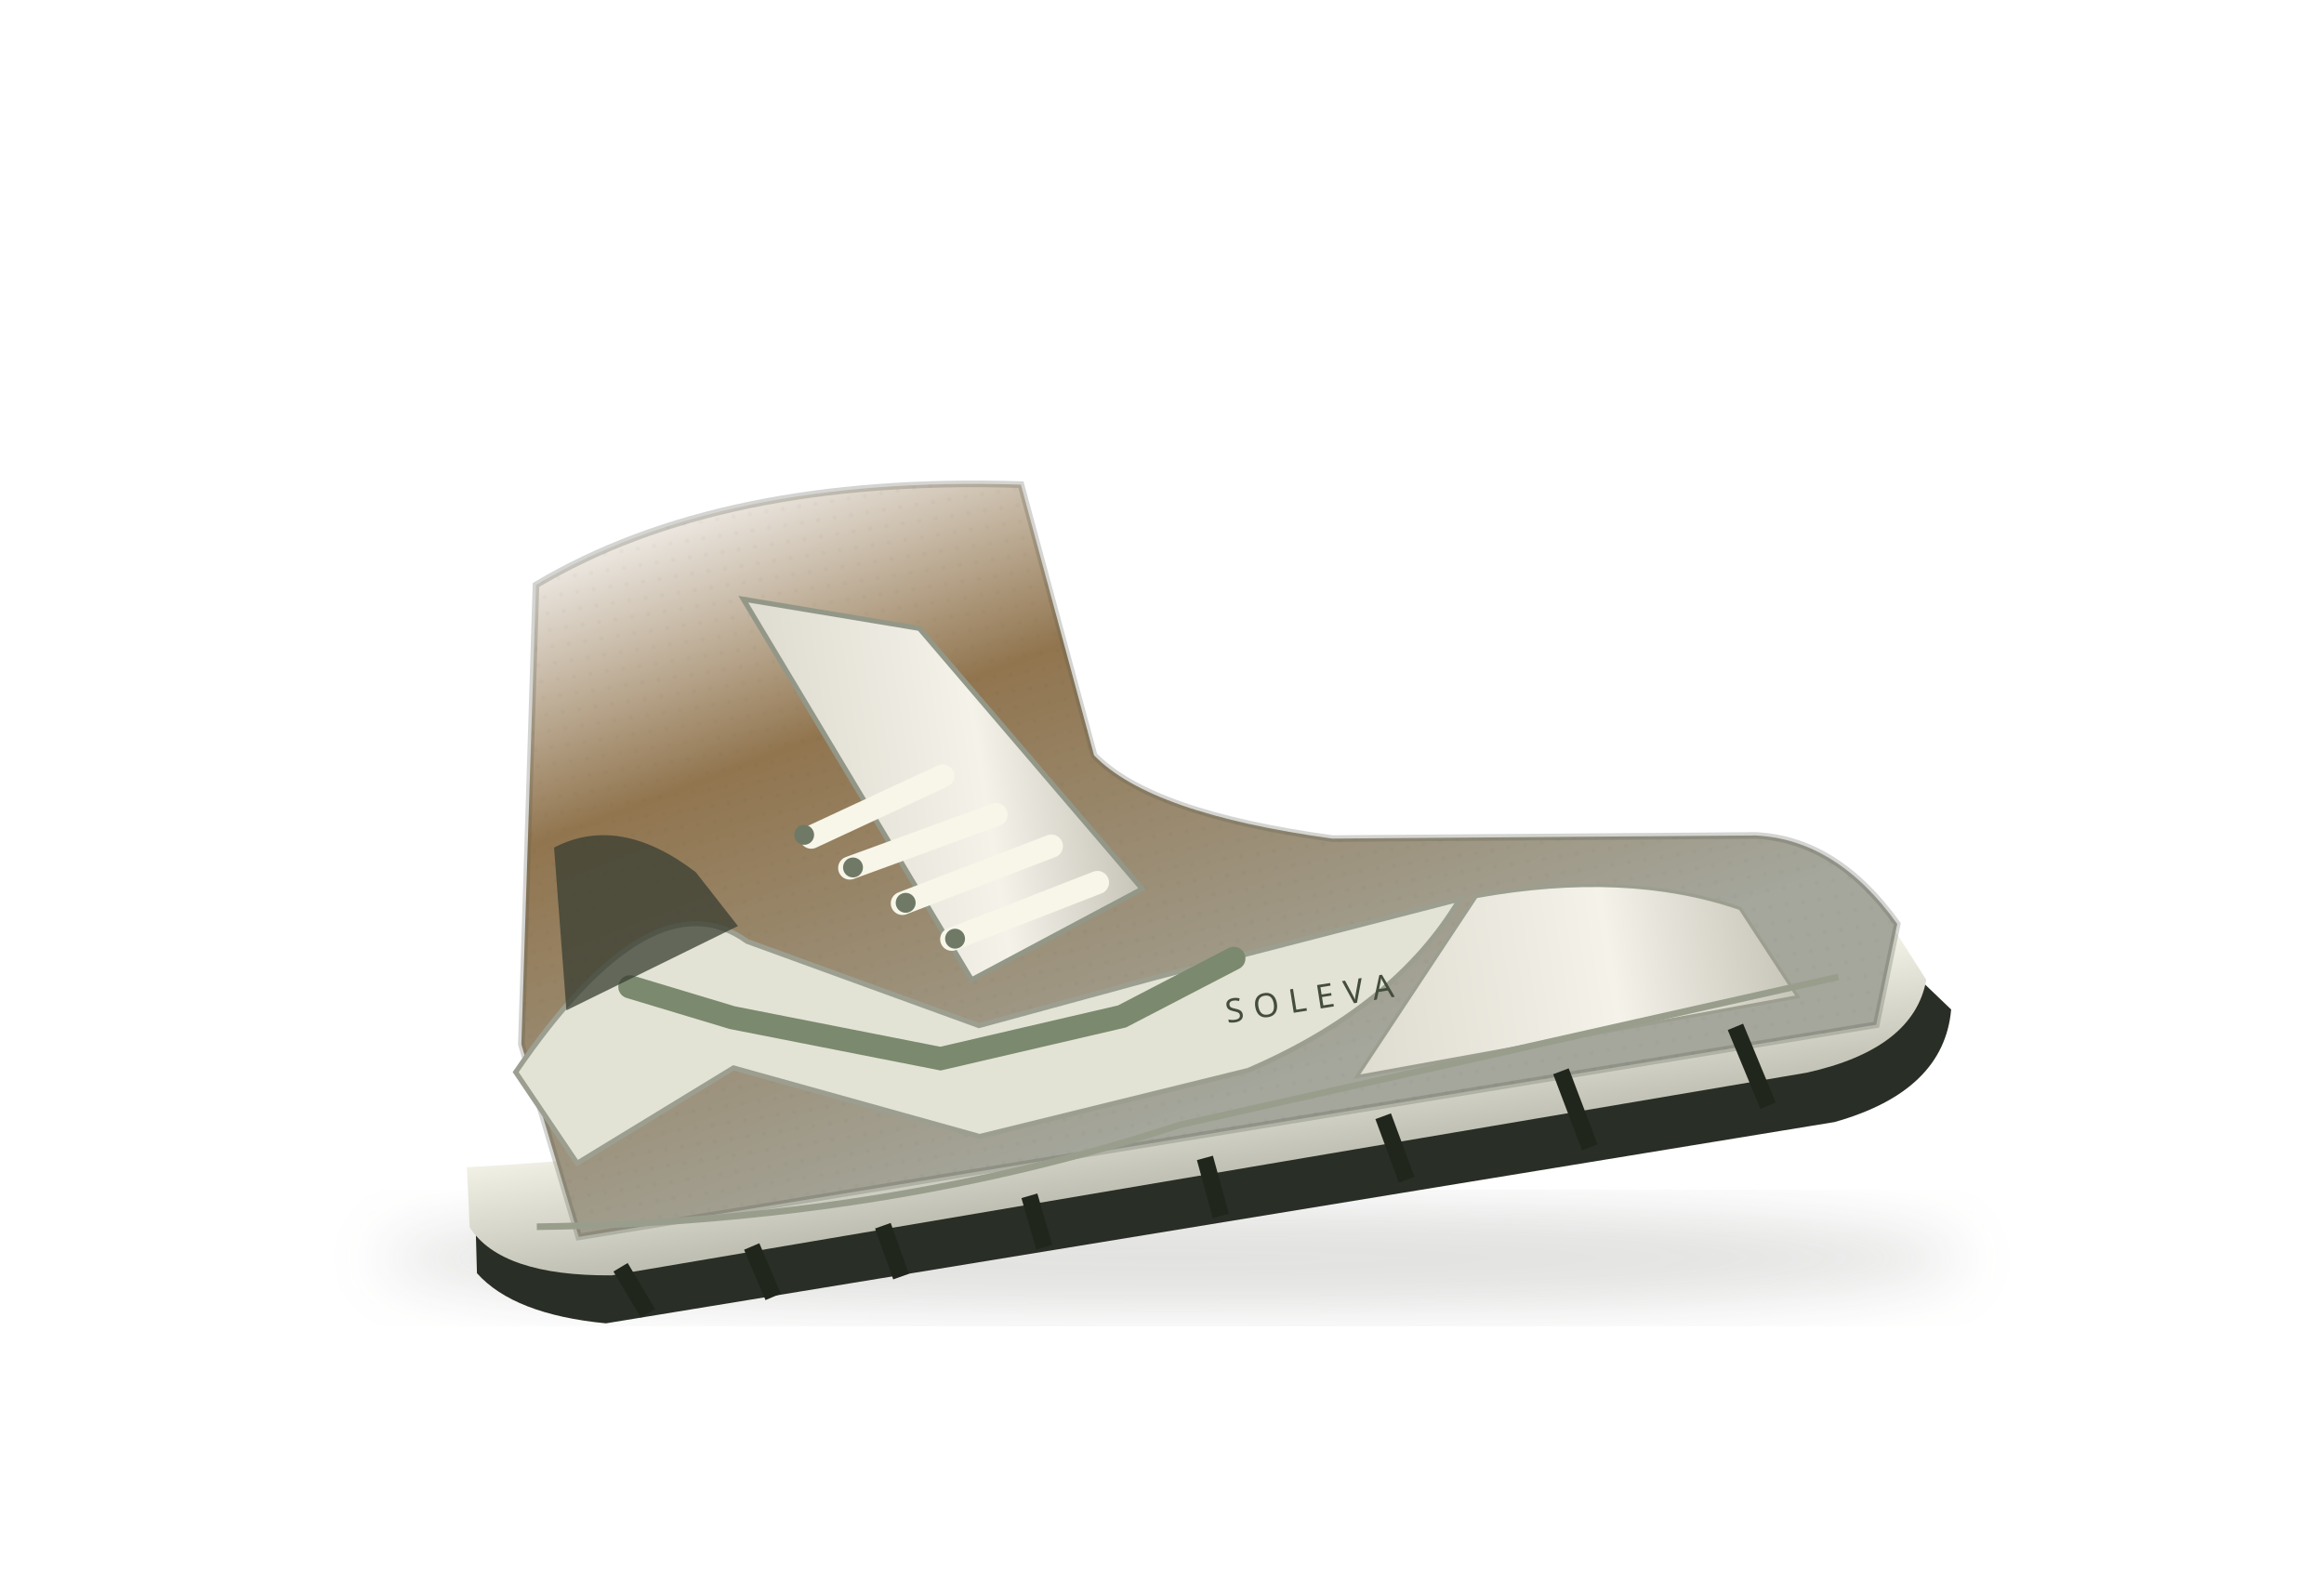
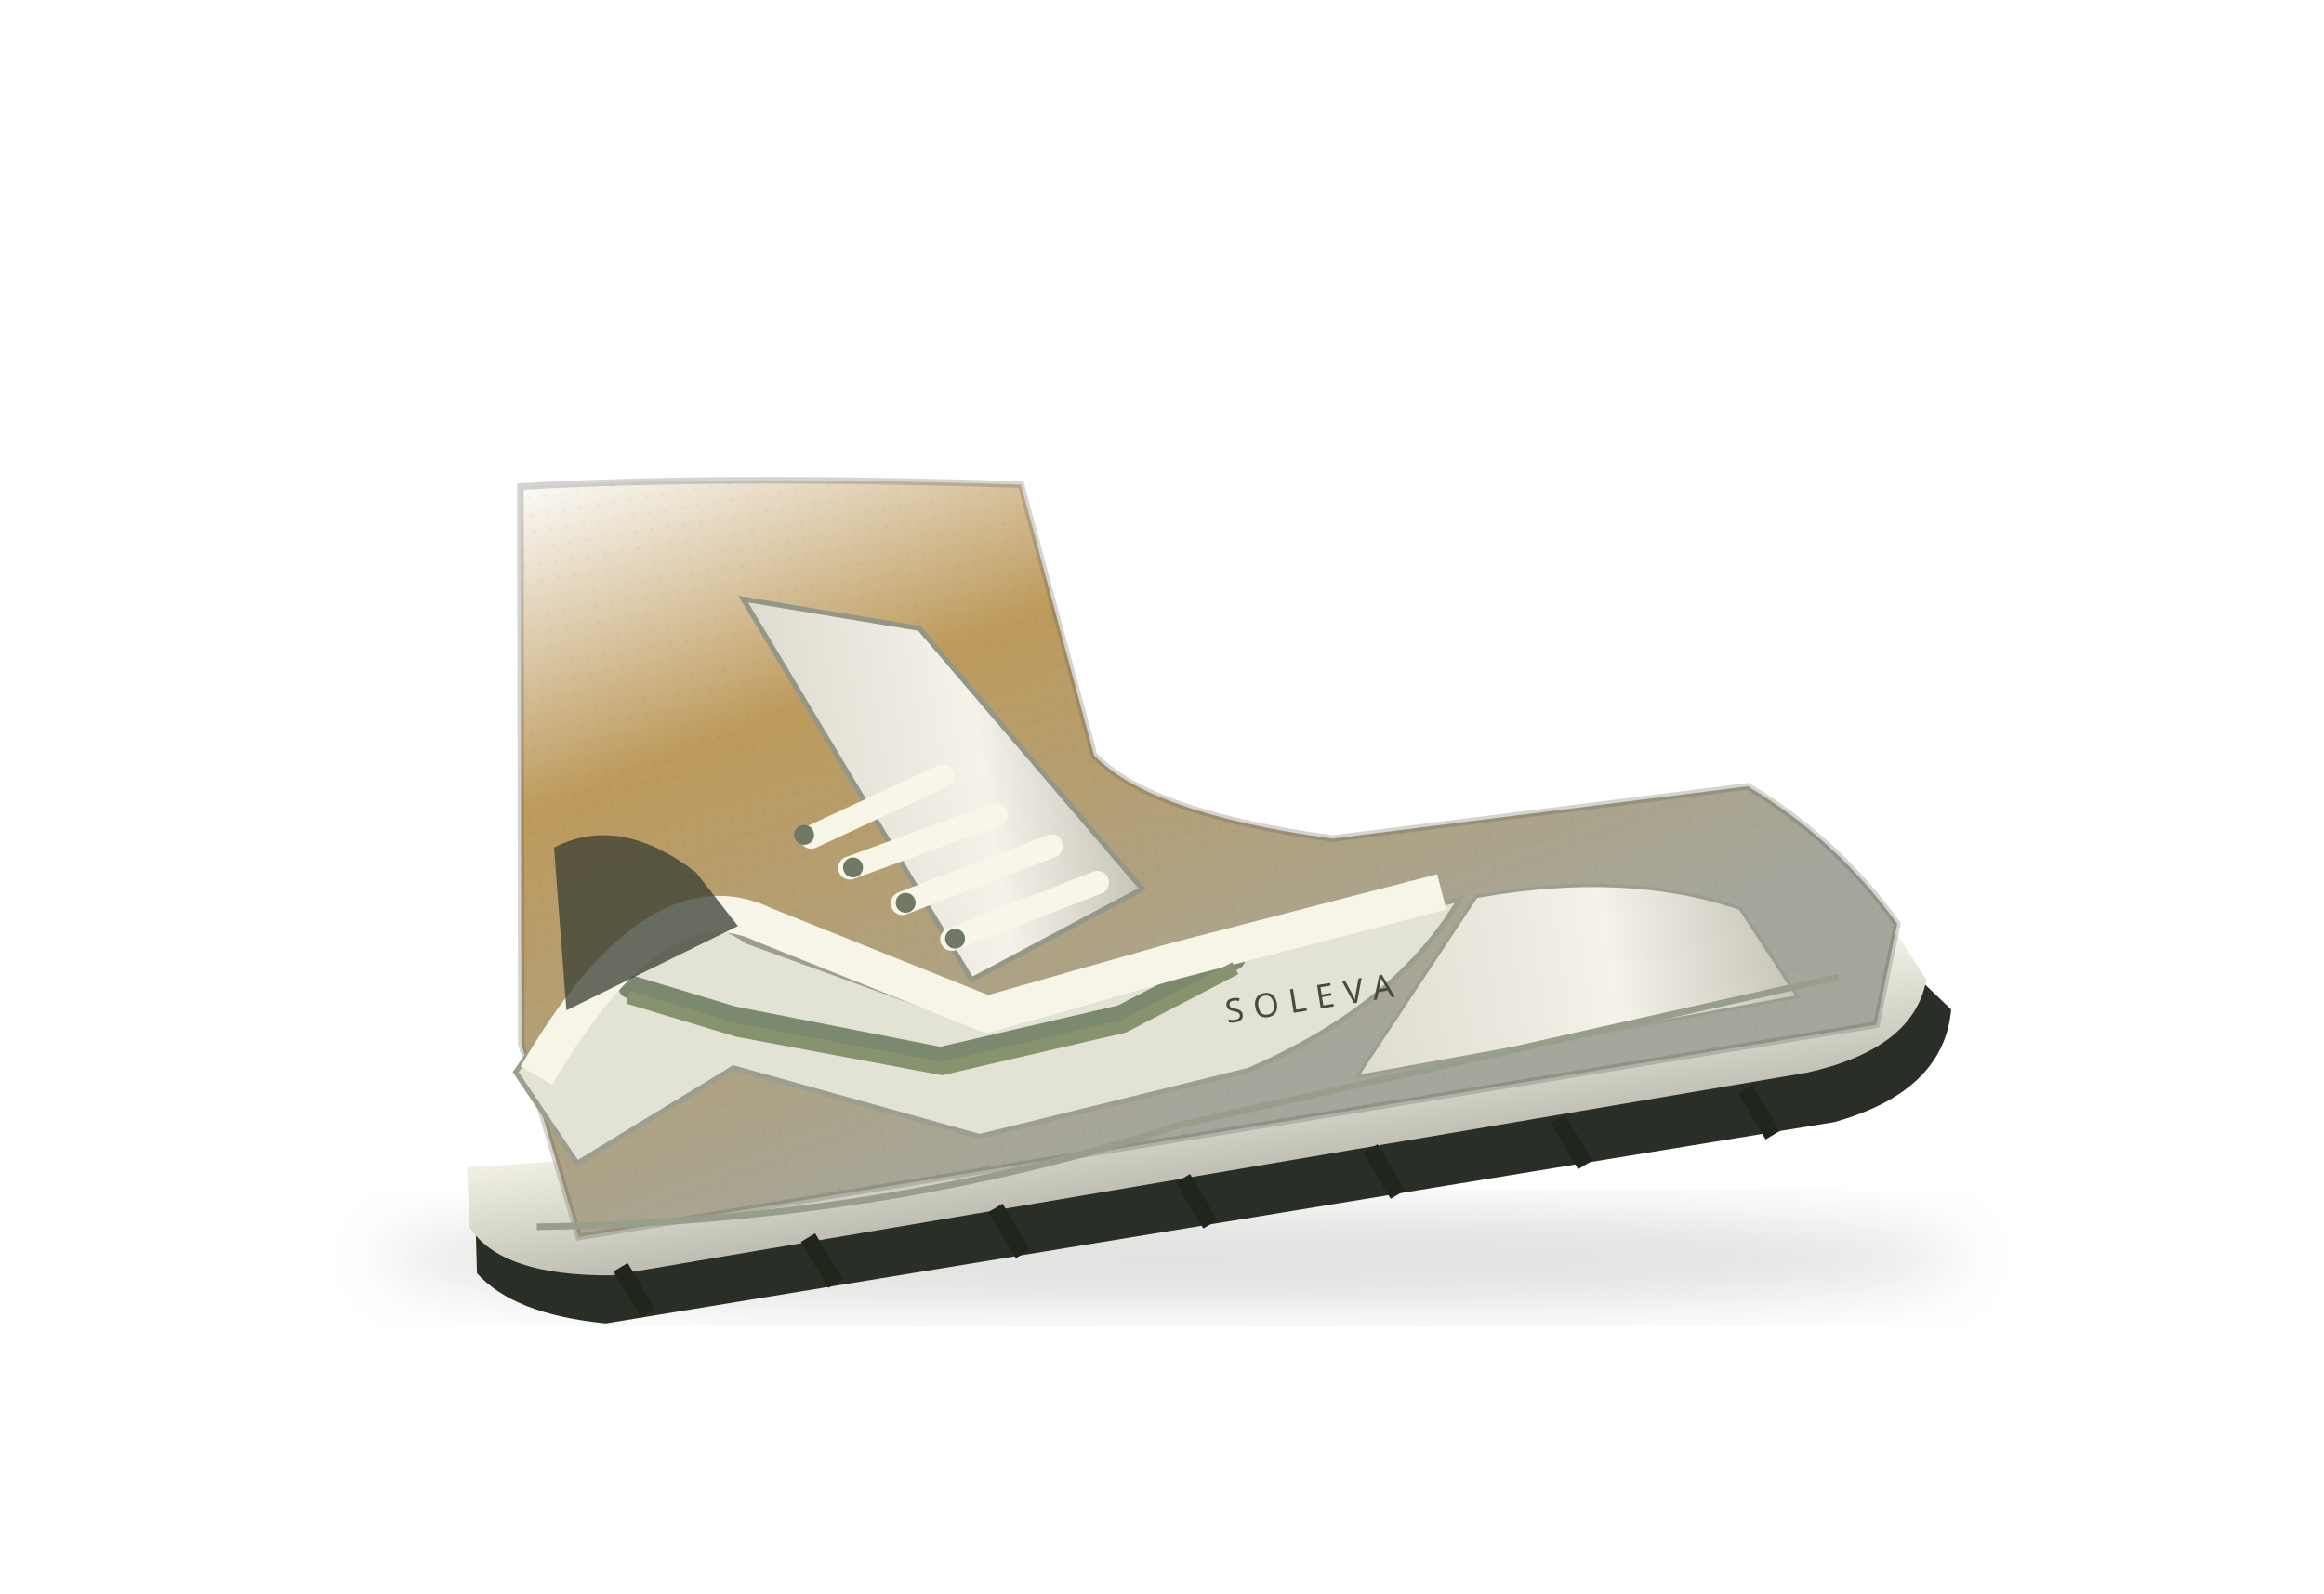
<svg xmlns="http://www.w3.org/2000/svg" viewBox="0 0 700 480">
  <defs>
    <linearGradient id="u" x1="0" y1="0" x2="0.4" y2="1">
      <stop stop-color="#ffffff" />
-       <stop offset=".38" stop-color="#91754f" />
+       <stop offset=".38" stop-color="#bd9a5c" />
      <stop offset="1" stop-color="#a5a79d" />
    </linearGradient>
    <linearGradient id="s" x2="0" y2="1">
      <stop stop-color="#fffdf3" />
      <stop offset="1" stop-color="#bdbeb1" />
    </linearGradient>
    <linearGradient id="p">
      <stop stop-color="#dedbd0" />
      <stop offset=".6" stop-color="#f4f2e9" />
      <stop offset="1" stop-color="#c7c5b9" />
    </linearGradient>
    <pattern id="mesh" width="5" height="5" patternUnits="userSpaceOnUse">
      <circle cx="2" cy="2" r=".65" fill="#343830" opacity=".2" />
    </pattern>
    <filter id="blur">
      <feGaussianBlur stdDeviation="9" />
    </filter>
  </defs>
  <ellipse cx="353" cy="379" rx="239" ry="17" fill="#3b4032" opacity=".15" filter="url(#blur)" />
  <g transform="rotate(-9 350 280)">
    <path d="M133 327 Q252 343 344 335 L562 316 L581 341 Q575 365 541 369 L166 371 Q139 364 130 350Z" fill="#292e26" />
    <path d="M132 318 Q240 329 337 320 L565 308 L575 331 Q568 351 535 353 L170 357 Q137 352 130 336Z" fill="url(#s)" />
-     <path d="M154 284 L180 148 Q240 124 329 141 L338 225 Q352 245 405 261 L531 280 Q555 285 569 313 L558 342 L162 344 Z" fill="url(#u)" stroke="#555b4c" stroke-opacity=".25" stroke-width="2" />
-     <path d="M154 284 L180 148 Q240 124 329 141 L338 225 Q352 245 405 261 L531 280 Q555 285 569 313 L558 342 L162 344 Z" fill="url(#mesh)" opacity=".16" />
+     <path d="M154 284 L180 118 Q240 124 329 141 L338 225 Q352 245 405 261 L531 265 Q555 285 569 313 L558 342 L162 344 Z" fill="url(#u)" stroke="#555b4c" stroke-opacity=".25" stroke-width="2" />
+     <path d="M154 284 L180 118 Q240 124 329 141 L338 225 Q352 245 405 261 L531 265 Q555 285 569 313 L558 342 L162 344 Z" fill="url(#mesh)" opacity=".16" />
    <path d="M151 292 Q201 239 226 264 L291 300 L346 294 L440 285 Q416 314 369 326 L286 333 L216 301 L165 322Z" fill="#e2e3d5" stroke="#9c9f90" stroke-width="1.5" />
    <path d="M189 272L218 286 L278 308 L334 304 L370 292" fill="none" stroke="#7b896e" stroke-width="7" stroke-linecap="round" />
    <path d="M445 285 Q491 284 523 301L536 330 L401 333Z" fill="url(#p)" stroke="#9c9f90" stroke-width="1" />
+     <path d="M157 294Q202 239 232 260L294 297L352 290L435 282" fill="none" stroke="#f7f4e8" stroke-width="11" stroke-linejoin="round" />
+     <path d="M188 275L219 290L278 311L334 307L370 295" fill="none" stroke="#87926f" stroke-width="4" />
    <path d="M173 227Q194 220 214 241L224 259L169 276Z" fill="#383d32" opacity=".75" />
    <path d="M241 162L292 179L346 267L291 286Z" fill="url(#p)" stroke="#939787" stroke-width="1.5" />
    <g stroke="#f7f6e9" stroke-width="7" stroke-linecap="round">
      <path d="M250 236L292 224M260 247L306 238M274 260L321 250M287 273L333 263" />
    </g>
    <g fill="#6f7966">
      <circle cx="248" cy="235" r="3" />
      <circle cx="261" cy="247" r="3" />
      <circle cx="275" cy="260" r="3" />
      <circle cx="288" cy="273" r="3" />
    </g>
    <path d="M150 339Q254 354 346 339L549 326" fill="none" stroke="#999e8c" stroke-width="2" />
-     <g stroke="#20261c" stroke-width="5">
-       <path d="M173 355L179 370M213 355L217 371M253 355L256 371M298 353L300 369M352 350L354 368M407 346L411 366M462 341L467 365M516 336L522 361" />
-     </g>
+     <path d="M173 355L179 370" stroke="#20261c" stroke-width="5" />
+     <path d="M230.167 355L236.167 370" stroke="#20261c" stroke-width="5" />
+     <path d="M287.333 355L293.333 370" stroke="#20261c" stroke-width="5" />
+     <path d="M344.5 355L350.5 370" stroke="#20261c" stroke-width="5" />
+     <path d="M401.667 355L407.667 370" stroke="#20261c" stroke-width="5" />
+     <path d="M458.833 355L464.833 370" stroke="#20261c" stroke-width="5" />
+     <path d="M516 355L522 370" stroke="#20261c" stroke-width="5" />
    <text x="365" y="311" fill="#444d3b" font-family="sans-serif" font-size="10" letter-spacing="3">SOLEVA</text>
  </g>
</svg>
